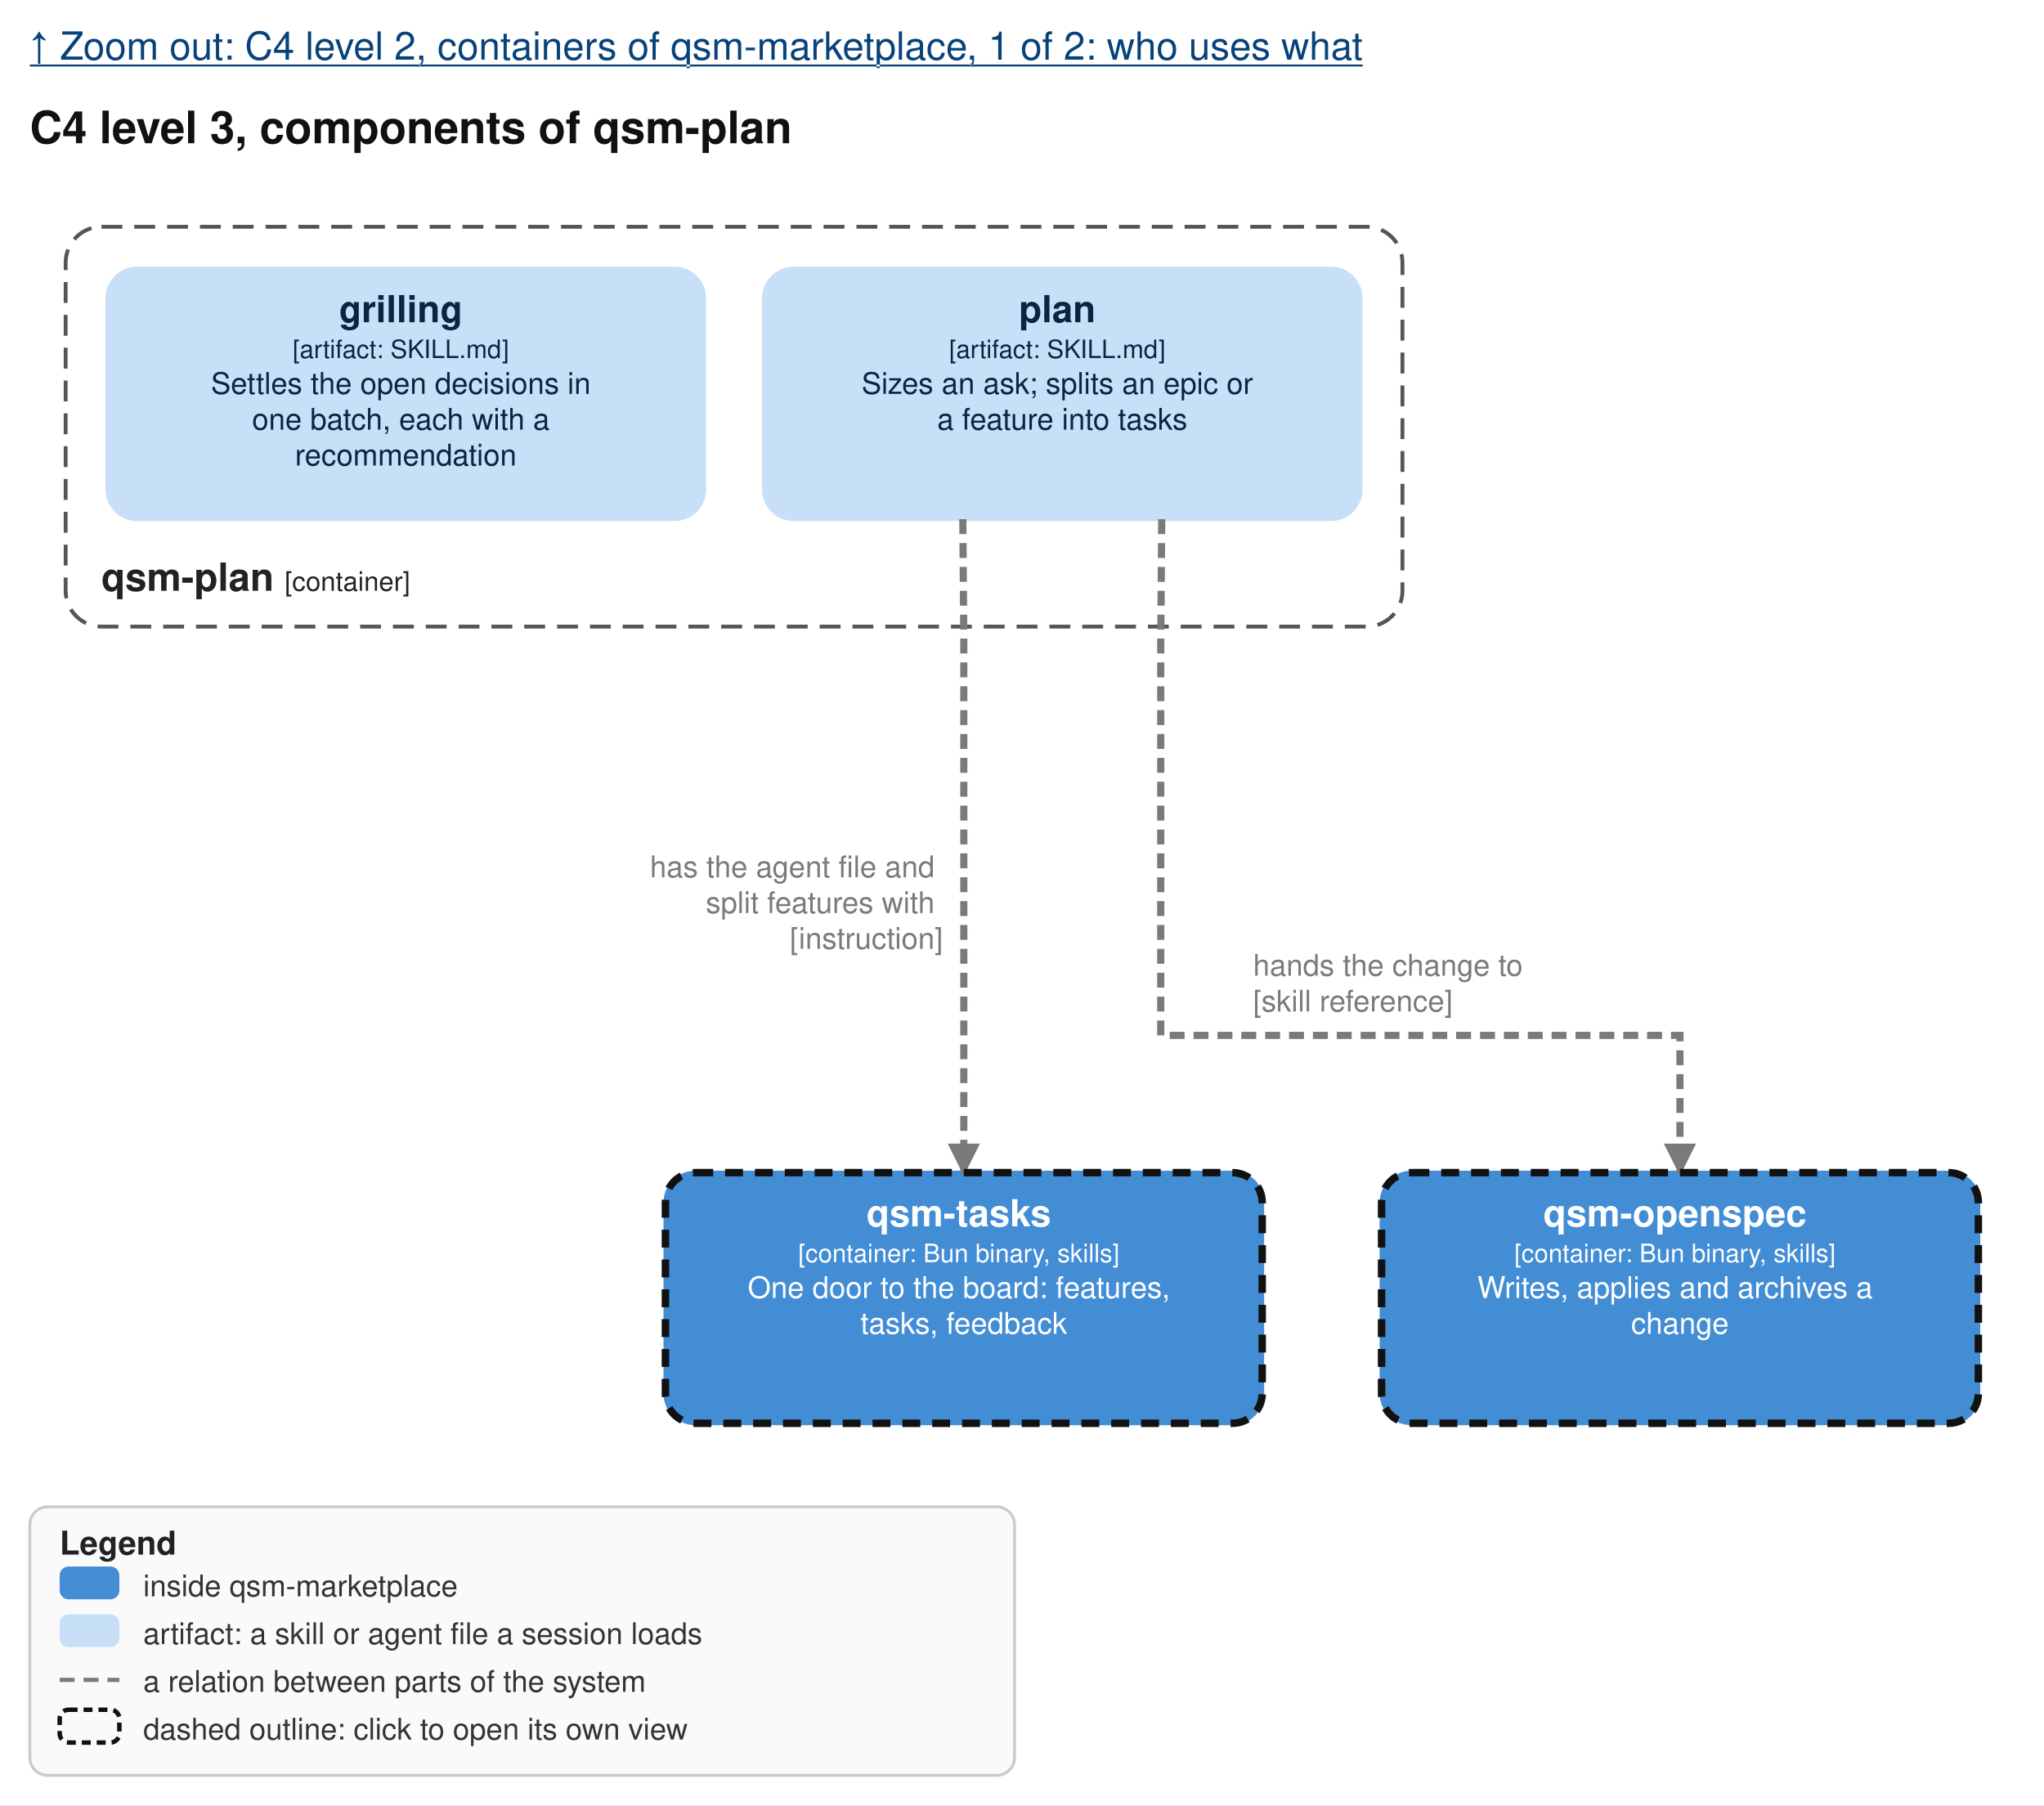
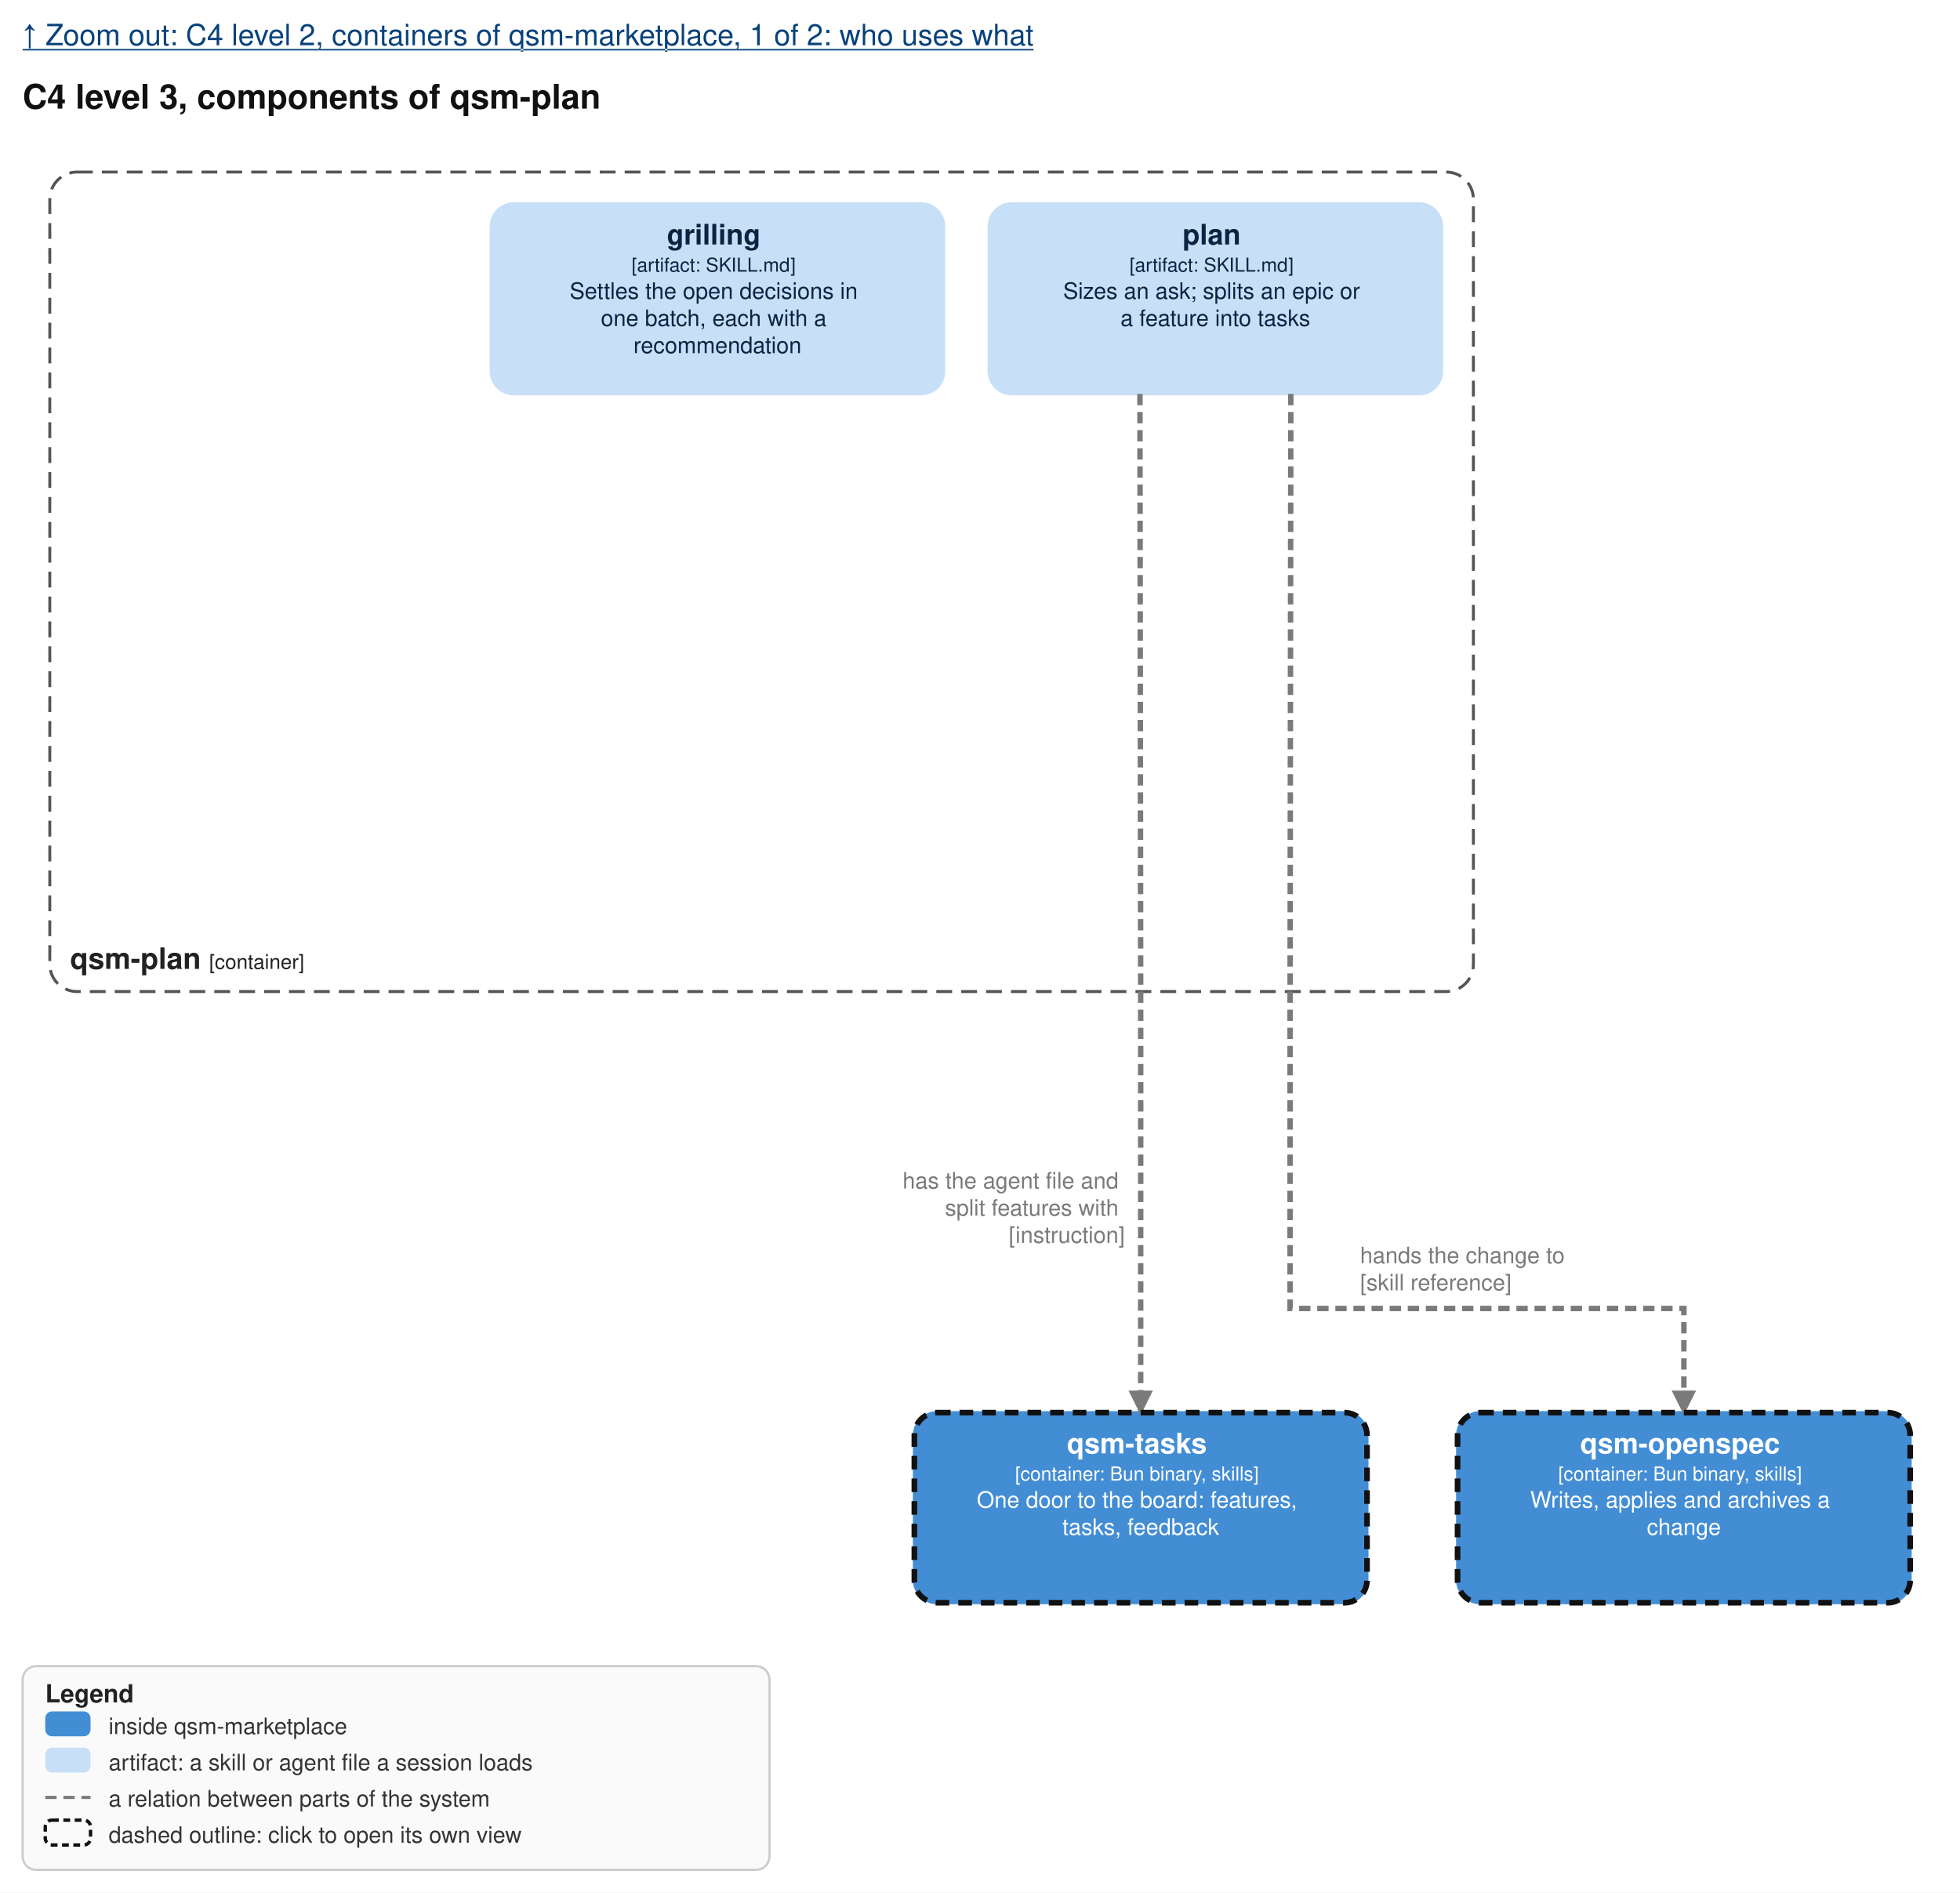
- <svg xmlns="http://www.w3.org/2000/svg" content="&lt;mxfile host=&quot;qsm-c4&quot;&gt;&lt;diagram name=&quot;components-plan&quot; id=&quot;components-plan&quot;&gt;&lt;mxGraphModel grid=&quot;1&quot; gridSize=&quot;10&quot; page=&quot;0&quot;&gt;&lt;root&gt;&lt;mxCell id=&quot;0&quot;/&gt;&lt;mxCell id=&quot;1&quot; parent=&quot;0&quot;/&gt;&lt;object id=&quot;c2&quot; label=&quot;&amp;lt;b&amp;gt;%c4Name%&amp;lt;/b&amp;gt;&amp;lt;div&amp;gt;[%c4Application%]&amp;lt;/div&amp;gt;&quot; placeholders=&quot;1&quot; c4Type=&quot;ContainerScopeBoundary&quot; c4Name=&quot;qsm-plan&quot; c4Application=&quot;Container&quot; c4Id=&quot;mp.plan&quot;&gt;&lt;mxCell style=&quot;rounded=1;fontSize=11;whiteSpace=wrap;html=1;dashed=1;arcSize=4;fillColor=none;strokeColor=#555555;fontColor=#222222;align=left;verticalAlign=bottom;spacing=10;dashPattern=8 4;metaEdit=1;connectable=0;&quot; vertex=&quot;1&quot; parent=&quot;1&quot;&gt;&lt;mxGeometry x=&quot;12&quot; y=&quot;12&quot; width=&quot;448&quot; height=&quot;134&quot; as=&quot;geometry&quot;/&gt;&lt;/mxCell&gt;&lt;/object&gt;&lt;object id=&quot;c3&quot; label=&quot;&amp;lt;b&amp;gt;%c4Name%&amp;lt;/b&amp;gt;&amp;lt;div&amp;gt;[%c4Type%%c4TechnologySep%%c4Technology%]&amp;lt;/div&amp;gt;&amp;lt;div style=&amp;quot;font-size:11px&amp;quot;&amp;gt;%c4Description%&amp;lt;/div&amp;gt;&quot; placeholders=&quot;1&quot; c4Type=&quot;Component&quot; c4Name=&quot;plan&quot; c4Technology=&quot;SKILL.md&quot; c4TechnologySep=&quot;: &quot; c4Description=&quot;Sizes an ask; splits an epic or a feature into tasks&quot; c4Id=&quot;mp.plan.planskill&quot; c4Tags=&quot;artifact&quot; c4Path=&quot;plugins/qsm-plan/skills/plan&quot;&gt;&lt;mxCell style=&quot;rounded=1;whiteSpace=wrap;html=1;arcSize=10;fillColor=#c7e0f8;strokeColor=#c7e0f8;fontColor=#0b2540;metaEdit=1;resizable=1;&quot; vertex=&quot;1&quot; parent=&quot;1&quot;&gt;&lt;mxGeometry x=&quot;246&quot; y=&quot;26&quot; width=&quot;200&quot; height=&quot;84&quot; as=&quot;geometry&quot;/&gt;&lt;/mxCell&gt;&lt;/object&gt;&lt;object id=&quot;c4&quot; label=&quot;&amp;lt;b&amp;gt;%c4Name%&amp;lt;/b&amp;gt;&amp;lt;div&amp;gt;[%c4Type%%c4TechnologySep%%c4Technology%]&amp;lt;/div&amp;gt;&amp;lt;div style=&amp;quot;font-size:11px&amp;quot;&amp;gt;%c4Description%&amp;lt;/div&amp;gt;&quot; placeholders=&quot;1&quot; c4Type=&quot;Component&quot; c4Name=&quot;grilling&quot; c4Technology=&quot;SKILL.md&quot; c4TechnologySep=&quot;: &quot; c4Description=&quot;Settles the open decisions in one batch, each with a recommendation&quot; c4Id=&quot;mp.plan.grilling&quot; c4Tags=&quot;artifact&quot; c4Path=&quot;plugins/qsm-plan/skills/grilling&quot;&gt;&lt;mxCell style=&quot;rounded=1;whiteSpace=wrap;html=1;arcSize=10;fillColor=#c7e0f8;strokeColor=#c7e0f8;fontColor=#0b2540;metaEdit=1;resizable=1;&quot; vertex=&quot;1&quot; parent=&quot;1&quot;&gt;&lt;mxGeometry x=&quot;26&quot; y=&quot;26&quot; width=&quot;200&quot; height=&quot;84&quot; as=&quot;geometry&quot;/&gt;&lt;/mxCell&gt;&lt;/object&gt;&lt;object id=&quot;c5&quot; label=&quot;&amp;lt;b&amp;gt;%c4Name%&amp;lt;/b&amp;gt;&amp;lt;div&amp;gt;[%c4Type%%c4TechnologySep%%c4Technology%]&amp;lt;/div&amp;gt;&amp;lt;div style=&amp;quot;font-size:11px&amp;quot;&amp;gt;%c4Description%&amp;lt;/div&amp;gt;&quot; placeholders=&quot;1&quot; c4Type=&quot;Container&quot; c4Name=&quot;qsm-tasks&quot; c4Technology=&quot;Bun binary, skills&quot; c4TechnologySep=&quot;: &quot; c4Description=&quot;One door to the board: features, tasks, feedback&quot; c4Id=&quot;mp.tasks&quot; c4Tags=&quot;&quot; c4Path=&quot;plugins/qsm-tasks&quot; c4Group=&quot;Features&quot;&gt;&lt;mxCell style=&quot;rounded=1;whiteSpace=wrap;html=1;arcSize=10;fillColor=#438dd5;strokeColor=#438dd5;fontColor=#ffffff;metaEdit=1;resizable=1;&quot; vertex=&quot;1&quot; parent=&quot;1&quot;&gt;&lt;mxGeometry x=&quot;213&quot; y=&quot;329&quot; width=&quot;200&quot; height=&quot;84&quot; as=&quot;geometry&quot;/&gt;&lt;/mxCell&gt;&lt;/object&gt;&lt;object id=&quot;c6&quot; label=&quot;&amp;lt;b&amp;gt;%c4Name%&amp;lt;/b&amp;gt;&amp;lt;div&amp;gt;[%c4Type%%c4TechnologySep%%c4Technology%]&amp;lt;/div&amp;gt;&amp;lt;div style=&amp;quot;font-size:11px&amp;quot;&amp;gt;%c4Description%&amp;lt;/div&amp;gt;&quot; placeholders=&quot;1&quot; c4Type=&quot;Container&quot; c4Name=&quot;qsm-openspec&quot; c4Technology=&quot;Bun binary, skills&quot; c4TechnologySep=&quot;: &quot; c4Description=&quot;Writes, applies and archives a change&quot; c4Id=&quot;mp.spec&quot; c4Tags=&quot;&quot; c4Path=&quot;plugins/qsm-openspec&quot; c4Group=&quot;Features&quot;&gt;&lt;mxCell style=&quot;rounded=1;whiteSpace=wrap;html=1;arcSize=10;fillColor=#438dd5;strokeColor=#438dd5;fontColor=#ffffff;metaEdit=1;resizable=1;&quot; vertex=&quot;1&quot; parent=&quot;1&quot;&gt;&lt;mxGeometry x=&quot;453&quot; y=&quot;329&quot; width=&quot;200&quot; height=&quot;84&quot; as=&quot;geometry&quot;/&gt;&lt;/mxCell&gt;&lt;/object&gt;&lt;object id=&quot;c7&quot; label=&quot;%c4Description%&quot; placeholders=&quot;1&quot; c4Type=&quot;Relationship&quot; c4Description=&quot;has the agent file and split features with [instruction]&quot;&gt;&lt;mxCell style=&quot;edgeStyle=orthogonalEdgeStyle;rounded=1;endArrow=blockThin;endFill=1;html=1;fontSize=10;strokeColor=#7a7a7a;fontColor=#7a7a7a;strokeWidth=2.4;dashed=1;metaEdit=1;&quot; edge=&quot;1&quot; parent=&quot;1&quot; source=&quot;c3&quot; target=&quot;c5&quot;&gt;&lt;mxGeometry relative=&quot;1&quot; as=&quot;geometry&quot;&gt;&lt;Array as=&quot;points&quot;&gt;&lt;mxPoint x=&quot;313&quot; y=&quot;151&quot;/&gt;&lt;/Array&gt;&lt;/mxGeometry&gt;&lt;/mxCell&gt;&lt;/object&gt;&lt;object id=&quot;c8&quot; label=&quot;%c4Description%&quot; placeholders=&quot;1&quot; c4Type=&quot;Relationship&quot; c4Description=&quot;hands the change to [skill reference]&quot;&gt;&lt;mxCell style=&quot;edgeStyle=orthogonalEdgeStyle;rounded=1;endArrow=blockThin;endFill=1;html=1;fontSize=10;strokeColor=#7a7a7a;fontColor=#7a7a7a;strokeWidth=2.4;dashed=1;metaEdit=1;&quot; edge=&quot;1&quot; parent=&quot;1&quot; source=&quot;c3&quot; target=&quot;c6&quot;&gt;&lt;mxGeometry relative=&quot;1&quot; as=&quot;geometry&quot;&gt;&lt;Array as=&quot;points&quot;&gt;&lt;mxPoint x=&quot;379&quot; y=&quot;151&quot;/&gt;&lt;mxPoint x=&quot;379&quot; y=&quot;283&quot;/&gt;&lt;mxPoint x=&quot;553&quot; y=&quot;283&quot;/&gt;&lt;/Array&gt;&lt;/mxGeometry&gt;&lt;/mxCell&gt;&lt;/object&gt;&lt;/root&gt;&lt;/mxGraphModel&gt;&lt;/diagram&gt;&lt;/mxfile&gt;" width="685" height="605" viewBox="-10 -64 685 605" font-family="Helvetica, Arial, sans-serif">
+ <svg xmlns="http://www.w3.org/2000/svg" content="&lt;mxfile host=&quot;qsm-c4&quot;&gt;&lt;diagram name=&quot;components-plan&quot; id=&quot;components-plan&quot;&gt;&lt;mxGraphModel grid=&quot;1&quot; gridSize=&quot;10&quot; page=&quot;0&quot;&gt;&lt;root&gt;&lt;mxCell id=&quot;0&quot;/&gt;&lt;mxCell id=&quot;1&quot; parent=&quot;0&quot;/&gt;&lt;object id=&quot;c2&quot; label=&quot;&amp;lt;b&amp;gt;%c4Name%&amp;lt;/b&amp;gt;&amp;lt;div&amp;gt;[%c4Application%]&amp;lt;/div&amp;gt;&quot; placeholders=&quot;1&quot; c4Type=&quot;ContainerScopeBoundary&quot; c4Name=&quot;qsm-plan&quot; c4Application=&quot;Container&quot; c4Id=&quot;mp.plan&quot;&gt;&lt;mxCell style=&quot;rounded=1;fontSize=11;whiteSpace=wrap;html=1;dashed=1;arcSize=4;fillColor=none;strokeColor=#555555;fontColor=#222222;align=left;verticalAlign=bottom;spacing=10;dashPattern=8 4;metaEdit=1;connectable=0;&quot; vertex=&quot;1&quot; parent=&quot;1&quot;&gt;&lt;mxGeometry x=&quot;12&quot; y=&quot;12&quot; width=&quot;629&quot; height=&quot;362&quot; as=&quot;geometry&quot;/&gt;&lt;/mxCell&gt;&lt;/object&gt;&lt;object id=&quot;c3&quot; label=&quot;&amp;lt;b&amp;gt;%c4Name%&amp;lt;/b&amp;gt;&amp;lt;div&amp;gt;[%c4Type%%c4TechnologySep%%c4Technology%]&amp;lt;/div&amp;gt;&amp;lt;div style=&amp;quot;font-size:11px&amp;quot;&amp;gt;%c4Description%&amp;lt;/div&amp;gt;&quot; placeholders=&quot;1&quot; c4Type=&quot;Component&quot; c4Name=&quot;plan&quot; c4Technology=&quot;SKILL.md&quot; c4TechnologySep=&quot;: &quot; c4Description=&quot;Sizes an ask; splits an epic or a feature into tasks&quot; c4Id=&quot;mp.plan.planskill&quot; c4Tags=&quot;artifact&quot; c4Path=&quot;plugins/qsm-plan/skills/plan&quot;&gt;&lt;mxCell style=&quot;rounded=1;whiteSpace=wrap;html=1;arcSize=10;fillColor=#c7e0f8;strokeColor=#c7e0f8;fontColor=#0b2540;metaEdit=1;resizable=1;&quot; vertex=&quot;1&quot; parent=&quot;1&quot;&gt;&lt;mxGeometry x=&quot;427&quot; y=&quot;26&quot; width=&quot;200&quot; height=&quot;84&quot; as=&quot;geometry&quot;/&gt;&lt;/mxCell&gt;&lt;/object&gt;&lt;object id=&quot;c4&quot; label=&quot;&amp;lt;b&amp;gt;%c4Name%&amp;lt;/b&amp;gt;&amp;lt;div&amp;gt;[%c4Type%%c4TechnologySep%%c4Technology%]&amp;lt;/div&amp;gt;&amp;lt;div style=&amp;quot;font-size:11px&amp;quot;&amp;gt;%c4Description%&amp;lt;/div&amp;gt;&quot; placeholders=&quot;1&quot; c4Type=&quot;Component&quot; c4Name=&quot;grilling&quot; c4Technology=&quot;SKILL.md&quot; c4TechnologySep=&quot;: &quot; c4Description=&quot;Settles the open decisions in one batch, each with a recommendation&quot; c4Id=&quot;mp.plan.grilling&quot; c4Tags=&quot;artifact&quot; c4Path=&quot;plugins/qsm-plan/skills/grilling&quot;&gt;&lt;mxCell style=&quot;rounded=1;whiteSpace=wrap;html=1;arcSize=10;fillColor=#c7e0f8;strokeColor=#c7e0f8;fontColor=#0b2540;metaEdit=1;resizable=1;&quot; vertex=&quot;1&quot; parent=&quot;1&quot;&gt;&lt;mxGeometry x=&quot;207&quot; y=&quot;26&quot; width=&quot;200&quot; height=&quot;84&quot; as=&quot;geometry&quot;/&gt;&lt;/mxCell&gt;&lt;/object&gt;&lt;object id=&quot;c5&quot; label=&quot;&amp;lt;b&amp;gt;%c4Name%&amp;lt;/b&amp;gt;&amp;lt;div&amp;gt;[%c4Type%%c4TechnologySep%%c4Technology%]&amp;lt;/div&amp;gt;&amp;lt;div style=&amp;quot;font-size:11px&amp;quot;&amp;gt;%c4Description%&amp;lt;/div&amp;gt;&quot; placeholders=&quot;1&quot; c4Type=&quot;Container&quot; c4Name=&quot;qsm-tasks&quot; c4Technology=&quot;Bun binary, skills&quot; c4TechnologySep=&quot;: &quot; c4Description=&quot;One door to the board: features, tasks, feedback&quot; c4Id=&quot;mp.tasks&quot; c4Tags=&quot;&quot; c4Path=&quot;plugins/qsm-tasks&quot; c4Group=&quot;Features&quot;&gt;&lt;mxCell style=&quot;rounded=1;whiteSpace=wrap;html=1;arcSize=10;fillColor=#438dd5;strokeColor=#438dd5;fontColor=#ffffff;metaEdit=1;resizable=1;&quot; vertex=&quot;1&quot; parent=&quot;1&quot;&gt;&lt;mxGeometry x=&quot;394&quot; y=&quot;560&quot; width=&quot;200&quot; height=&quot;84&quot; as=&quot;geometry&quot;/&gt;&lt;/mxCell&gt;&lt;/object&gt;&lt;object id=&quot;c6&quot; label=&quot;&amp;lt;b&amp;gt;%c4Name%&amp;lt;/b&amp;gt;&amp;lt;div&amp;gt;[%c4Type%%c4TechnologySep%%c4Technology%]&amp;lt;/div&amp;gt;&amp;lt;div style=&amp;quot;font-size:11px&amp;quot;&amp;gt;%c4Description%&amp;lt;/div&amp;gt;&quot; placeholders=&quot;1&quot; c4Type=&quot;Container&quot; c4Name=&quot;qsm-openspec&quot; c4Technology=&quot;Bun binary, skills&quot; c4TechnologySep=&quot;: &quot; c4Description=&quot;Writes, applies and archives a change&quot; c4Id=&quot;mp.spec&quot; c4Tags=&quot;&quot; c4Path=&quot;plugins/qsm-openspec&quot; c4Group=&quot;Features&quot;&gt;&lt;mxCell style=&quot;rounded=1;whiteSpace=wrap;html=1;arcSize=10;fillColor=#438dd5;strokeColor=#438dd5;fontColor=#ffffff;metaEdit=1;resizable=1;&quot; vertex=&quot;1&quot; parent=&quot;1&quot;&gt;&lt;mxGeometry x=&quot;634&quot; y=&quot;560&quot; width=&quot;200&quot; height=&quot;84&quot; as=&quot;geometry&quot;/&gt;&lt;/mxCell&gt;&lt;/object&gt;&lt;object id=&quot;c7&quot; label=&quot;%c4Description%&quot; placeholders=&quot;1&quot; c4Type=&quot;Relationship&quot; c4Description=&quot;has the agent file and split features with [instruction]&quot;&gt;&lt;mxCell style=&quot;edgeStyle=orthogonalEdgeStyle;rounded=1;endArrow=blockThin;endFill=1;html=1;fontSize=10;strokeColor=#7a7a7a;fontColor=#7a7a7a;strokeWidth=2.4;dashed=1;metaEdit=1;&quot; edge=&quot;1&quot; parent=&quot;1&quot; source=&quot;c3&quot; target=&quot;c5&quot;&gt;&lt;mxGeometry relative=&quot;1&quot; as=&quot;geometry&quot;&gt;&lt;Array as=&quot;points&quot;&gt;&lt;mxPoint x=&quot;494&quot; y=&quot;382&quot;/&gt;&lt;/Array&gt;&lt;/mxGeometry&gt;&lt;/mxCell&gt;&lt;/object&gt;&lt;object id=&quot;c8&quot; label=&quot;%c4Description%&quot; placeholders=&quot;1&quot; c4Type=&quot;Relationship&quot; c4Description=&quot;hands the change to [skill reference]&quot;&gt;&lt;mxCell style=&quot;edgeStyle=orthogonalEdgeStyle;rounded=1;endArrow=blockThin;endFill=1;html=1;fontSize=10;strokeColor=#7a7a7a;fontColor=#7a7a7a;strokeWidth=2.4;dashed=1;metaEdit=1;&quot; edge=&quot;1&quot; parent=&quot;1&quot; source=&quot;c3&quot; target=&quot;c6&quot;&gt;&lt;mxGeometry relative=&quot;1&quot; as=&quot;geometry&quot;&gt;&lt;Array as=&quot;points&quot;&gt;&lt;mxPoint x=&quot;560&quot; y=&quot;382&quot;/&gt;&lt;mxPoint x=&quot;560&quot; y=&quot;514&quot;/&gt;&lt;mxPoint x=&quot;734&quot; y=&quot;514&quot;/&gt;&lt;/Array&gt;&lt;/mxGeometry&gt;&lt;/mxCell&gt;&lt;/object&gt;&lt;/root&gt;&lt;/mxGraphModel&gt;&lt;/diagram&gt;&lt;/mxfile&gt;" width="866" height="836" viewBox="-10 -64 866 836" font-family="Helvetica, Arial, sans-serif">
  <defs>
    <marker id="a08427b" viewBox="0 0 10 10" refX="9" refY="5" markerWidth="4.5" markerHeight="4.5" orient="auto">
      <path d="M0,0L10,5L0,10z" fill="#08427b" />
    </marker>
    <marker id="a6b4fbb" viewBox="0 0 10 10" refX="9" refY="5" markerWidth="4.5" markerHeight="4.5" orient="auto">
      <path d="M0,0L10,5L0,10z" fill="#6b4fbb" />
    </marker>
    <marker id="ac2410c" viewBox="0 0 10 10" refX="9" refY="5" markerWidth="4.5" markerHeight="4.5" orient="auto">
      <path d="M0,0L10,5L0,10z" fill="#c2410c" />
    </marker>
    <marker id="a15803d" viewBox="0 0 10 10" refX="9" refY="5" markerWidth="4.5" markerHeight="4.5" orient="auto">
      <path d="M0,0L10,5L0,10z" fill="#15803d" />
    </marker>
    <marker id="a0f766e" viewBox="0 0 10 10" refX="9" refY="5" markerWidth="4.5" markerHeight="4.5" orient="auto">
      <path d="M0,0L10,5L0,10z" fill="#0f766e" />
    </marker>
    <marker id="ab91c1c" viewBox="0 0 10 10" refX="9" refY="5" markerWidth="4.5" markerHeight="4.5" orient="auto">
      <path d="M0,0L10,5L0,10z" fill="#b91c1c" />
    </marker>
    <marker id="a7a7a7a" viewBox="0 0 10 10" refX="9" refY="5" markerWidth="4.5" markerHeight="4.5" orient="auto">
      <path d="M0,0L10,5L0,10z" fill="#7a7a7a" />
    </marker>
  </defs>
-   <rect x="-10" y="-64" width="685" height="605" fill="#ffffff" />
+   <rect x="-10" y="-64" width="866" height="836" fill="#ffffff" />
  <text x="0" y="-16" font-size="15" font-weight="bold" fill="#111111">C4 level 3, components of qsm-plan</text>
-   <rect x="12" y="12" width="448" height="134" rx="12" fill="none" stroke="#555555" stroke-width="1.3" stroke-dasharray="7 4" />
-   <rect x="246" y="26" width="200" height="84" rx="10" fill="#c7e0f8" stroke="#c7e0f8" stroke-width="1.3" />
-   <text x="346" y="44" text-anchor="middle" fill="#0b2540">
+   <rect x="12" y="12" width="629" height="362" rx="12" fill="none" stroke="#555555" stroke-width="1.3" stroke-dasharray="7 4" />
+   <rect x="427" y="26" width="200" height="84" rx="10" fill="#c7e0f8" stroke="#c7e0f8" stroke-width="1.3" />
+   <text x="527" y="44" text-anchor="middle" fill="#0b2540">
    <tspan font-size="12.5" font-weight="bold">plan</tspan>
-     <tspan x="346" dy="12" font-size="8.5">[artifact: SKILL.md]</tspan>
-     <tspan x="346" dy="12" font-size="10">Sizes an ask; splits an epic or</tspan>
-     <tspan x="346" dy="12" font-size="10">a feature into tasks</tspan>
+     <tspan x="527" dy="12" font-size="8.5">[artifact: SKILL.md]</tspan>
+     <tspan x="527" dy="12" font-size="10">Sizes an ask; splits an epic or</tspan>
+     <tspan x="527" dy="12" font-size="10">a feature into tasks</tspan>
  </text>
-   <rect x="26" y="26" width="200" height="84" rx="10" fill="#c7e0f8" stroke="#c7e0f8" stroke-width="1.3" />
-   <text x="126" y="44" text-anchor="middle" fill="#0b2540">
+   <rect x="207" y="26" width="200" height="84" rx="10" fill="#c7e0f8" stroke="#c7e0f8" stroke-width="1.3" />
+   <text x="307" y="44" text-anchor="middle" fill="#0b2540">
    <tspan font-size="12.5" font-weight="bold">grilling</tspan>
-     <tspan x="126" dy="12" font-size="8.5">[artifact: SKILL.md]</tspan>
-     <tspan x="126" dy="12" font-size="10">Settles the open decisions in</tspan>
-     <tspan x="126" dy="12" font-size="10">one batch, each with a</tspan>
-     <tspan x="126" dy="12" font-size="10">recommendation</tspan>
+     <tspan x="307" dy="12" font-size="8.5">[artifact: SKILL.md]</tspan>
+     <tspan x="307" dy="12" font-size="10">Settles the open decisions in</tspan>
+     <tspan x="307" dy="12" font-size="10">one batch, each with a</tspan>
+     <tspan x="307" dy="12" font-size="10">recommendation</tspan>
  </text>
-   <rect x="213" y="329" width="200" height="84" rx="10" fill="#438dd5" stroke="#438dd5" stroke-width="1.3" />
-   <text x="313" y="347" text-anchor="middle" fill="#ffffff">
+   <rect x="394" y="560" width="200" height="84" rx="10" fill="#438dd5" stroke="#438dd5" stroke-width="1.3" />
+   <text x="494" y="578" text-anchor="middle" fill="#ffffff">
    <tspan font-size="12.5" font-weight="bold">qsm-tasks</tspan>
-     <tspan x="313" dy="12" font-size="8.5">[container: Bun binary, skills]</tspan>
-     <tspan x="313" dy="12" font-size="10">One door to the board: features,</tspan>
-     <tspan x="313" dy="12" font-size="10">tasks, feedback</tspan>
+     <tspan x="494" dy="12" font-size="8.5">[container: Bun binary, skills]</tspan>
+     <tspan x="494" dy="12" font-size="10">One door to the board: features,</tspan>
+     <tspan x="494" dy="12" font-size="10">tasks, feedback</tspan>
  </text>
-   <rect x="453" y="329" width="200" height="84" rx="10" fill="#438dd5" stroke="#438dd5" stroke-width="1.3" />
-   <text x="553" y="347" text-anchor="middle" fill="#ffffff">
+   <rect x="634" y="560" width="200" height="84" rx="10" fill="#438dd5" stroke="#438dd5" stroke-width="1.3" />
+   <text x="734" y="578" text-anchor="middle" fill="#ffffff">
    <tspan font-size="12.5" font-weight="bold">qsm-openspec</tspan>
-     <tspan x="553" dy="12" font-size="8.5">[container: Bun binary, skills]</tspan>
-     <tspan x="553" dy="12" font-size="10">Writes, applies and archives a</tspan>
-     <tspan x="553" dy="12" font-size="10">change</tspan>
+     <tspan x="734" dy="12" font-size="8.5">[container: Bun binary, skills]</tspan>
+     <tspan x="734" dy="12" font-size="10">Writes, applies and archives a</tspan>
+     <tspan x="734" dy="12" font-size="10">change</tspan>
  </text>
-   <polyline points="312.667,110 313,151 313,329" fill="none" stroke="#7a7a7a" stroke-width="2.4" stroke-dasharray="5 3" marker-end="url(#a7a7a7a)" />
-   <polyline points="379.333,110 379,151 379,283 553,283 553,329" fill="none" stroke="#7a7a7a" stroke-width="2.4" stroke-dasharray="5 3" marker-end="url(#a7a7a7a)" />
-   <rect x="20" y="119" width="176" height="20" fill="#ffffff" />
-   <text x="24" y="134" font-size="13" font-weight="bold" fill="#222222">qsm-plan <tspan font-size="9" font-weight="normal">[container]</tspan>
+   <polyline points="493.667,110 494,382 494,560" fill="none" stroke="#7a7a7a" stroke-width="2.4" stroke-dasharray="5 3" marker-end="url(#a7a7a7a)" />
+   <polyline points="560.333,110 560,382 560,514 734,514 734,560" fill="none" stroke="#7a7a7a" stroke-width="2.4" stroke-dasharray="5 3" marker-end="url(#a7a7a7a)" />
+   <rect x="17" y="349" width="176" height="20" fill="#ffffff" />
+   <text x="21" y="364" font-size="13" font-weight="bold" fill="#222222">qsm-plan <tspan font-size="9" font-weight="normal">[container]</tspan>
  </text>
-   <rect x="172.2" y="220" width="135.8" height="38" rx="2" fill="#ffffff" />
-   <text x="306" y="230" font-size="10" fill="#7a7a7a" text-anchor="end">
-     <tspan x="306" dy="0">has the agent file and</tspan>
-     <tspan x="306" dy="12">split features with</tspan>
-     <tspan x="306" dy="12">[instruction]</tspan>
+   <rect x="353.2" y="451" width="135.8" height="38" rx="2" fill="#ffffff" />
+   <text x="487" y="461" font-size="10" fill="#7a7a7a" text-anchor="end">
+     <tspan x="487" dy="0">has the agent file and</tspan>
+     <tspan x="487" dy="12">split features with</tspan>
+     <tspan x="487" dy="12">[instruction]</tspan>
  </text>
-   <rect x="406.95" y="253" width="118.1" height="26" rx="2" fill="#ffffff" />
-   <text x="409.95" y="263" font-size="10" fill="#7a7a7a">
-     <tspan x="409.95" dy="0">hands the change to</tspan>
-     <tspan x="409.95" dy="12">[skill reference]</tspan>
+   <rect x="587.95" y="484" width="118.1" height="26" rx="2" fill="#ffffff" />
+   <text x="590.95" y="494" font-size="10" fill="#7a7a7a">
+     <tspan x="590.95" dy="0">hands the change to</tspan>
+     <tspan x="590.95" dy="12">[skill reference]</tspan>
  </text>
-   <rect x="0" y="441" width="330" height="90" rx="6" fill="#fafafa" stroke="#cccccc" />
-   <text x="10" y="457" font-size="11" font-weight="bold" fill="#222222">Legend</text>
-   <rect x="10" y="461" width="20" height="11" rx="3" fill="#438dd5" />
-   <text x="38" y="471" font-size="10" fill="#333333">inside qsm-marketplace</text>
-   <rect x="10" y="477" width="20" height="11" rx="3" fill="#c7e0f8" />
-   <text x="38" y="487" font-size="10" fill="#333333">artifact: a skill or agent file a session loads</text>
-   <line x1="10" y1="499" x2="30" y2="499" stroke="#7a7a7a" stroke-width="1.4" stroke-dasharray="5 3" />
-   <text x="38" y="503" font-size="10" fill="#333333">a relation between parts of the system</text>
-   <rect x="10" y="509" width="20" height="11" rx="3" fill="none" stroke="#111111" stroke-width="1.5" stroke-dasharray="3 2" />
-   <text x="38" y="519" font-size="10" fill="#333333">dashed outline: click to open its own view</text>
+   <rect x="0" y="672" width="330" height="90" rx="6" fill="#fafafa" stroke="#cccccc" />
+   <text x="10" y="688" font-size="11" font-weight="bold" fill="#222222">Legend</text>
+   <rect x="10" y="692" width="20" height="11" rx="3" fill="#438dd5" />
+   <text x="38" y="702" font-size="10" fill="#333333">inside qsm-marketplace</text>
+   <rect x="10" y="708" width="20" height="11" rx="3" fill="#c7e0f8" />
+   <text x="38" y="718" font-size="10" fill="#333333">artifact: a skill or agent file a session loads</text>
+   <line x1="10" y1="730" x2="30" y2="730" stroke="#7a7a7a" stroke-width="1.4" stroke-dasharray="5 3" />
+   <text x="38" y="734" font-size="10" fill="#333333">a relation between parts of the system</text>
+   <rect x="10" y="740" width="20" height="11" rx="3" fill="none" stroke="#111111" stroke-width="1.5" stroke-dasharray="3 2" />
+   <text x="38" y="750" font-size="10" fill="#333333">dashed outline: click to open its own view</text>
  <g class="zoom-links">
    <a href="marketplace.components-tasks.drawio.svg">
-       <rect x="213" y="329" width="200" height="84" rx="10" fill="#ffffff" fill-opacity="0" stroke="#111111" stroke-width="2.5" stroke-dasharray="6 4" style="cursor: pointer" />
+       <rect x="394" y="560" width="200" height="84" rx="10" fill="#ffffff" fill-opacity="0" stroke="#111111" stroke-width="2.5" stroke-dasharray="6 4" style="cursor: pointer" />
    </a>
    <a href="marketplace.components-spec.drawio.svg">
-       <rect x="453" y="329" width="200" height="84" rx="10" fill="#ffffff" fill-opacity="0" stroke="#111111" stroke-width="2.5" stroke-dasharray="6 4" style="cursor: pointer" />
+       <rect x="634" y="560" width="200" height="84" rx="10" fill="#ffffff" fill-opacity="0" stroke="#111111" stroke-width="2.5" stroke-dasharray="6 4" style="cursor: pointer" />
    </a>
    <a href="marketplace.containers-uses.drawio.svg">
      <text x="0" y="-44" font-size="13" fill="#08427b" text-decoration="underline">↑ Zoom out: C4 level 2, containers of qsm-marketplace, 1 of 2: who uses what</text>
    </a>
  </g>
</svg>
